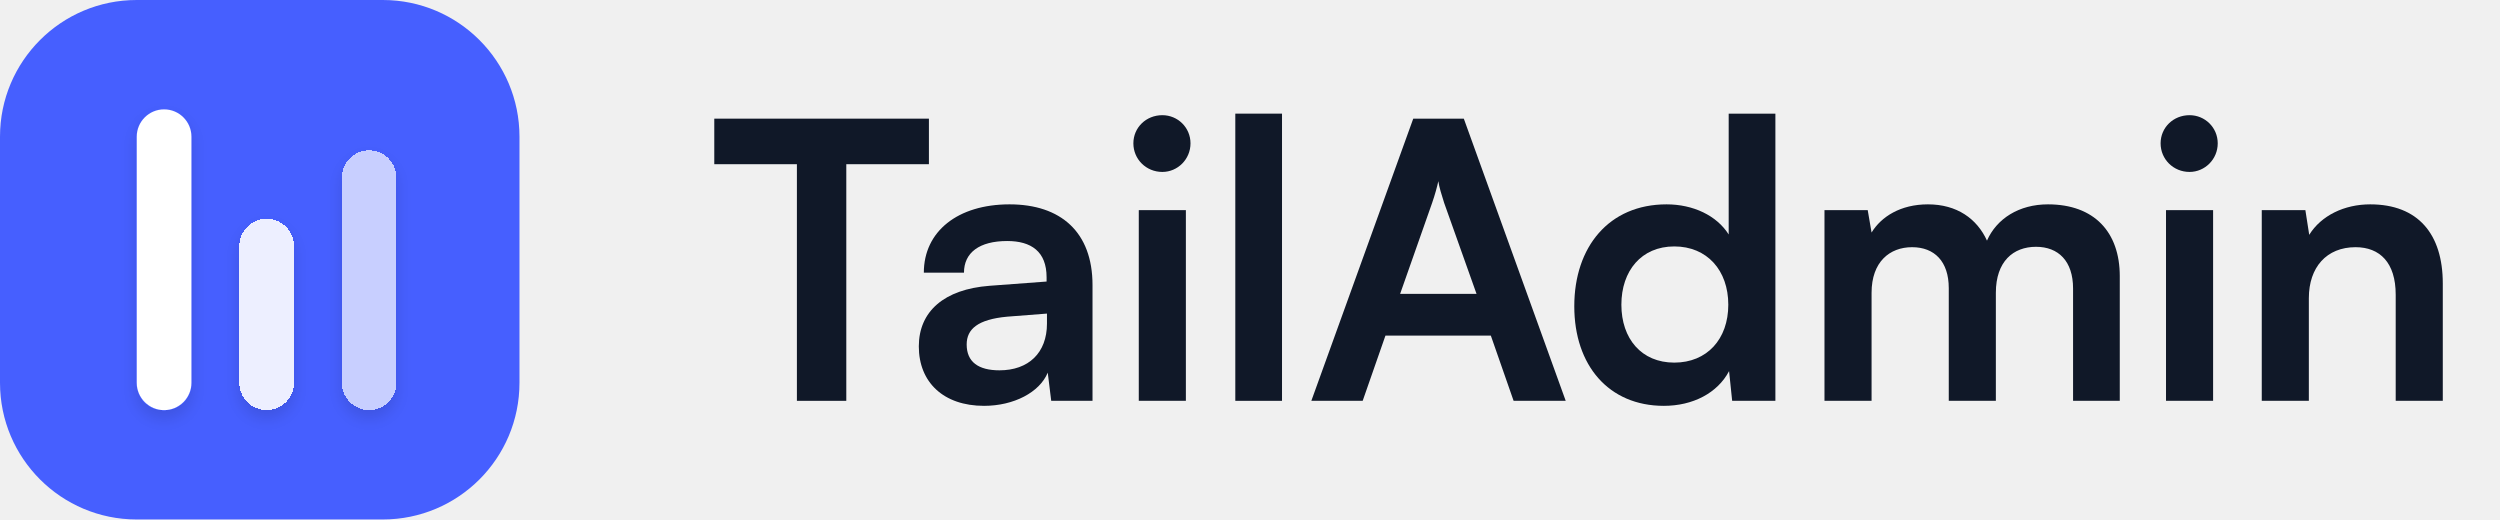
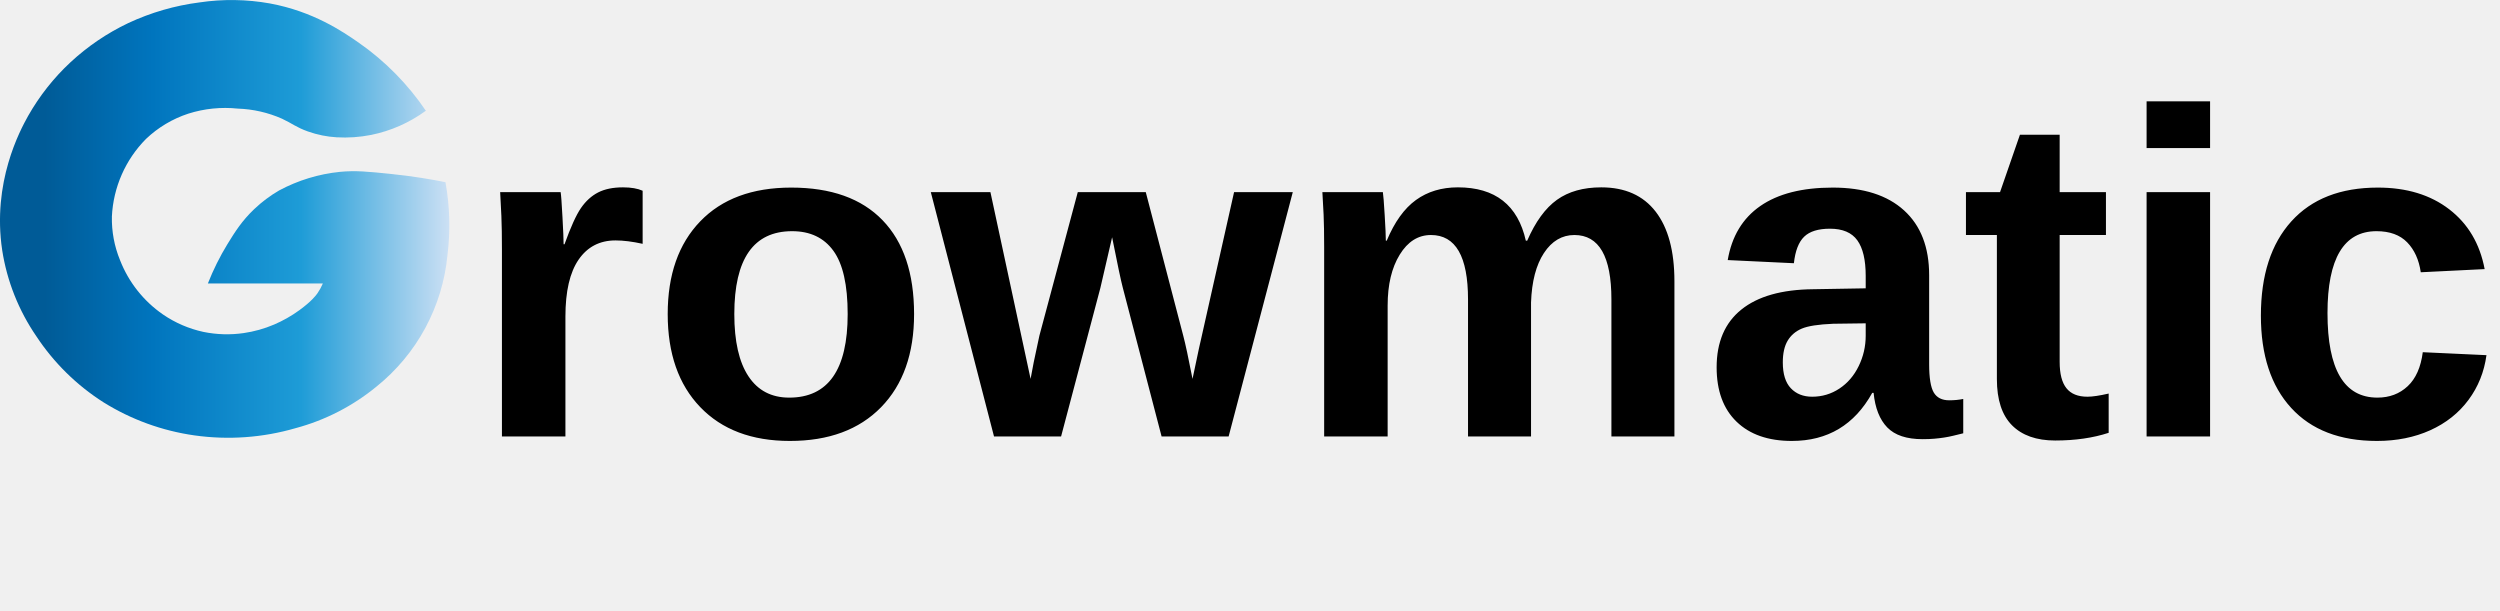
- <svg xmlns="http://www.w3.org/2000/svg" width="154" height="32" viewBox="0 0 154 32" fill="none">
-   <path d="M0 8.421C0 3.77 3.77 0 8.421 0H23.579C28.23 0 32 3.77 32 8.421V23.579C32 28.23 28.23 32 23.579 32H8.421C3.77 32 0 28.23 0 23.579V8.421Z" fill="#465FFF" />
-   <g filter="url(#filter0_d_1624_24907)">
-     <path d="M8.424 8.422C8.424 7.491 9.178 6.737 10.108 6.737V6.737C11.038 6.737 11.792 7.491 11.792 8.422V23.579C11.792 24.51 11.038 25.264 10.108 25.264V25.264C9.178 25.264 8.424 24.51 8.424 23.579V8.422Z" fill="white" />
-   </g>
-   <g filter="url(#filter1_d_1624_24907)">
-     <path d="M14.742 15.157C14.742 14.227 15.496 13.473 16.426 13.473V13.473C17.357 13.473 18.111 14.227 18.111 15.157V23.578C18.111 24.508 17.357 25.262 16.426 25.262V25.262C15.496 25.262 14.742 24.508 14.742 23.578V15.157Z" fill="white" fill-opacity="0.9" shape-rendering="crispEdges" />
-   </g>
-   <g filter="url(#filter2_d_1624_24907)">
-     <path d="M21.055 10.946C21.055 10.016 21.809 9.262 22.739 9.262V9.262C23.669 9.262 24.423 10.016 24.423 10.946V23.578C24.423 24.508 23.669 25.262 22.739 25.262V25.262C21.809 25.262 21.055 24.508 21.055 23.578V10.946Z" fill="white" fill-opacity="0.7" shape-rendering="crispEdges" />
-   </g>
-   <path d="M44 10.115H49.089V24.691H52.132V10.115H57.221V7.309H44V10.115Z" fill="#101828" />
-   <path d="M60.617 25C62.448 25 64.042 24.168 64.541 22.955L64.755 24.691H67.299V17.558C67.299 14.3 65.349 12.588 62.187 12.588C59.001 12.588 56.908 14.252 56.908 16.797H59.381C59.381 15.56 60.332 14.847 62.044 14.847C63.519 14.847 64.47 15.489 64.47 17.082V17.343L60.95 17.605C58.168 17.819 56.599 19.174 56.599 21.338C56.599 23.549 58.121 25 60.617 25ZM61.569 22.812C60.261 22.812 59.547 22.289 59.547 21.219C59.547 20.268 60.237 19.674 62.044 19.507L64.493 19.317V19.935C64.493 21.742 63.352 22.812 61.569 22.812Z" fill="#101828" />
-   <path d="M71.6 10.591C72.551 10.591 73.335 9.806 73.335 8.831C73.335 7.856 72.551 7.095 71.6 7.095C70.601 7.095 69.816 7.856 69.816 8.831C69.816 9.806 70.601 10.591 71.6 10.591ZM70.149 24.691H73.05V12.944H70.149V24.691Z" fill="#101828" />
-   <path d="M78.972 24.691V7H76.095V24.691H78.972Z" fill="#101828" />
-   <path d="M83.941 24.691L85.344 20.672H91.835L93.238 24.691H96.448L90.171 7.309H87.056L80.778 24.691H83.941ZM88.221 12.493C88.387 12.017 88.53 11.494 88.601 11.161C88.649 11.518 88.815 12.041 88.958 12.493L90.955 18.104H86.247L88.221 12.493Z" fill="#101828" />
-   <path d="M102.493 25C104.276 25 105.798 24.215 106.511 22.86L106.701 24.691H109.364V7H106.487V14.443C105.75 13.277 104.3 12.588 102.659 12.588C99.116 12.588 96.976 15.203 96.976 18.865C96.976 22.503 99.092 25 102.493 25ZM103.135 22.337C101.113 22.337 99.877 20.863 99.877 18.77C99.877 16.678 101.113 15.18 103.135 15.18C105.156 15.18 106.463 16.654 106.463 18.77C106.463 20.886 105.156 22.337 103.135 22.337Z" fill="#101828" />
-   <path d="M115.289 24.691V18.033C115.289 16.131 116.406 15.227 117.785 15.227C119.164 15.227 120.044 16.107 120.044 17.748V24.691H122.945V18.033C122.945 16.107 124.015 15.203 125.418 15.203C126.797 15.203 127.701 16.083 127.701 17.771V24.691H130.578V17.011C130.578 14.3 129.008 12.588 126.155 12.588C124.372 12.588 122.993 13.468 122.398 14.823C121.78 13.468 120.543 12.588 118.76 12.588C117.072 12.588 115.883 13.349 115.289 14.324L115.051 12.944H112.388V24.691H115.289Z" fill="#101828" />
-   <path d="M134.876 10.591C135.827 10.591 136.612 9.806 136.612 8.831C136.612 7.856 135.827 7.095 134.876 7.095C133.877 7.095 133.093 7.856 133.093 8.831C133.093 9.806 133.877 10.591 134.876 10.591ZM133.426 24.691H136.327V12.944H133.426V24.691Z" fill="#101828" />
-   <path d="M142.225 24.691V18.366C142.225 16.464 143.318 15.227 145.102 15.227C146.6 15.227 147.575 16.178 147.575 18.152V24.691H150.476V17.462C150.476 14.419 148.954 12.588 146.005 12.588C144.412 12.588 142.985 13.277 142.248 14.466L142.011 12.944H139.324V24.691H142.225Z" fill="#101828" />
+ <svg xmlns="http://www.w3.org/2000/svg" id="Layer_1" data-name="Layer 1" viewBox="0 0 989.98 241.77">
  <defs>
-     <filter id="filter0_d_1624_24907" x="7.424" y="6.237" width="5.368" height="20.526" filterUnits="userSpaceOnUse" color-interpolation-filters="sRGB">
-       <feFlood flood-opacity="0" result="BackgroundImageFix" />
-       <feColorMatrix in="SourceAlpha" type="matrix" values="0 0 0 0 0 0 0 0 0 0 0 0 0 0 0 0 0 0 127 0" result="hardAlpha" />
-       <feOffset dy="0.5" />
-       <feGaussianBlur stdDeviation="0.5" />
-       <feComposite in2="hardAlpha" operator="out" />
-       <feColorMatrix type="matrix" values="0 0 0 0 0 0 0 0 0 0 0 0 0 0 0 0 0 0 0.12 0" />
-       <feBlend mode="normal" in2="BackgroundImageFix" result="effect1_dropShadow_1624_24907" />
-       <feBlend mode="normal" in="SourceGraphic" in2="effect1_dropShadow_1624_24907" result="shape" />
-     </filter>
-     <filter id="filter1_d_1624_24907" x="13.742" y="12.973" width="5.368" height="13.79" filterUnits="userSpaceOnUse" color-interpolation-filters="sRGB">
-       <feFlood flood-opacity="0" result="BackgroundImageFix" />
-       <feColorMatrix in="SourceAlpha" type="matrix" values="0 0 0 0 0 0 0 0 0 0 0 0 0 0 0 0 0 0 127 0" result="hardAlpha" />
-       <feOffset dy="0.5" />
-       <feGaussianBlur stdDeviation="0.5" />
-       <feComposite in2="hardAlpha" operator="out" />
-       <feColorMatrix type="matrix" values="0 0 0 0 0 0 0 0 0 0 0 0 0 0 0 0 0 0 0.12 0" />
-       <feBlend mode="normal" in2="BackgroundImageFix" result="effect1_dropShadow_1624_24907" />
-       <feBlend mode="normal" in="SourceGraphic" in2="effect1_dropShadow_1624_24907" result="shape" />
-     </filter>
-     <filter id="filter2_d_1624_24907" x="20.055" y="8.762" width="5.368" height="18" filterUnits="userSpaceOnUse" color-interpolation-filters="sRGB">
-       <feFlood flood-opacity="0" result="BackgroundImageFix" />
-       <feColorMatrix in="SourceAlpha" type="matrix" values="0 0 0 0 0 0 0 0 0 0 0 0 0 0 0 0 0 0 127 0" result="hardAlpha" />
-       <feOffset dy="0.5" />
-       <feGaussianBlur stdDeviation="0.5" />
-       <feComposite in2="hardAlpha" operator="out" />
-       <feColorMatrix type="matrix" values="0 0 0 0 0 0 0 0 0 0 0 0 0 0 0 0 0 0 0.12 0" />
-       <feBlend mode="normal" in2="BackgroundImageFix" result="effect1_dropShadow_1624_24907" />
-       <feBlend mode="normal" in="SourceGraphic" in2="effect1_dropShadow_1624_24907" result="shape" />
-     </filter>
+     <style>.cls-1{fill:url(#linear-gradient);}.cls-2{font-size:183.14px;font-family:Arial-BoldMT, Arial;font-weight:700;}</style>
+     <linearGradient id="linear-gradient" x1="38.02" y1="610.43" x2="216" y2="610.43" gradientUnits="userSpaceOnUse">
+       <stop offset="0.1" stop-color="#005b97" />
+       <stop offset="0.34" stop-color="#0075be" />
+       <stop offset="0.67" stop-color="#1e9cd7" />
+       <stop offset="1" stop-color="#cce0f4" />
+     </linearGradient>
  </defs>
+   <path class="cls-1" d="M206.69,567.66a103.84,103.84,0,0,0-26.6-27c-6.46-4.49-18.05-12.38-35.2-15.55a86.12,86.12,0,0,0-27.83-.41,95.17,95.17,0,0,0-28.23,8.18,91.14,91.14,0,0,0-22.92,15.55A88.85,88.85,0,0,0,49.13,569.7C45.91,575.48,34.84,596,38.9,622.9a82.59,82.59,0,0,0,13.51,34A89.27,89.27,0,0,0,79,683.06a92.77,92.77,0,0,0,36,13.1,95.56,95.56,0,0,0,40.1-2.87A85.07,85.07,0,0,0,187,676.92a76.12,76.12,0,0,0,28.24-52.38,94.85,94.85,0,0,0-.82-28.64c-5.22-1.06-12.66-2.36-21.69-3.28s-13.82-1.41-20.05-.82a64.89,64.89,0,0,0-24.14,7.37,52.46,52.46,0,0,0-9.83,7.37c-4.9,4.65-7.62,9-10.64,13.91A100.38,100.38,0,0,0,120.34,636h45.53a22.36,22.36,0,0,1-2.1,3.84c-.61.88-2.39,3.24-7.21,6.75a51.49,51.49,0,0,1-10,5.68,48.34,48.34,0,0,1-12,3.37,46.31,46.31,0,0,1-16-.46,45.34,45.34,0,0,1-16-6.9,46.72,46.72,0,0,1-17-21.49,43,43,0,0,1-3.23-17.34,46.79,46.79,0,0,1,13.51-30.69,44.24,44.24,0,0,1,16.73-10,48.23,48.23,0,0,1,19.64-2,47.05,47.05,0,0,1,17.49,4c4,1.86,5.59,3.39,10.29,5.06a41.19,41.19,0,0,0,11.35,2.3,53.86,53.86,0,0,0,13.58-.93,55.16,55.16,0,0,0,21.67-9.55Z" transform="translate(-38.02 -523.75)" />
+   <text class="cls-2" transform="translate(185.98 172.83)">rowmatic</text>
</svg>
